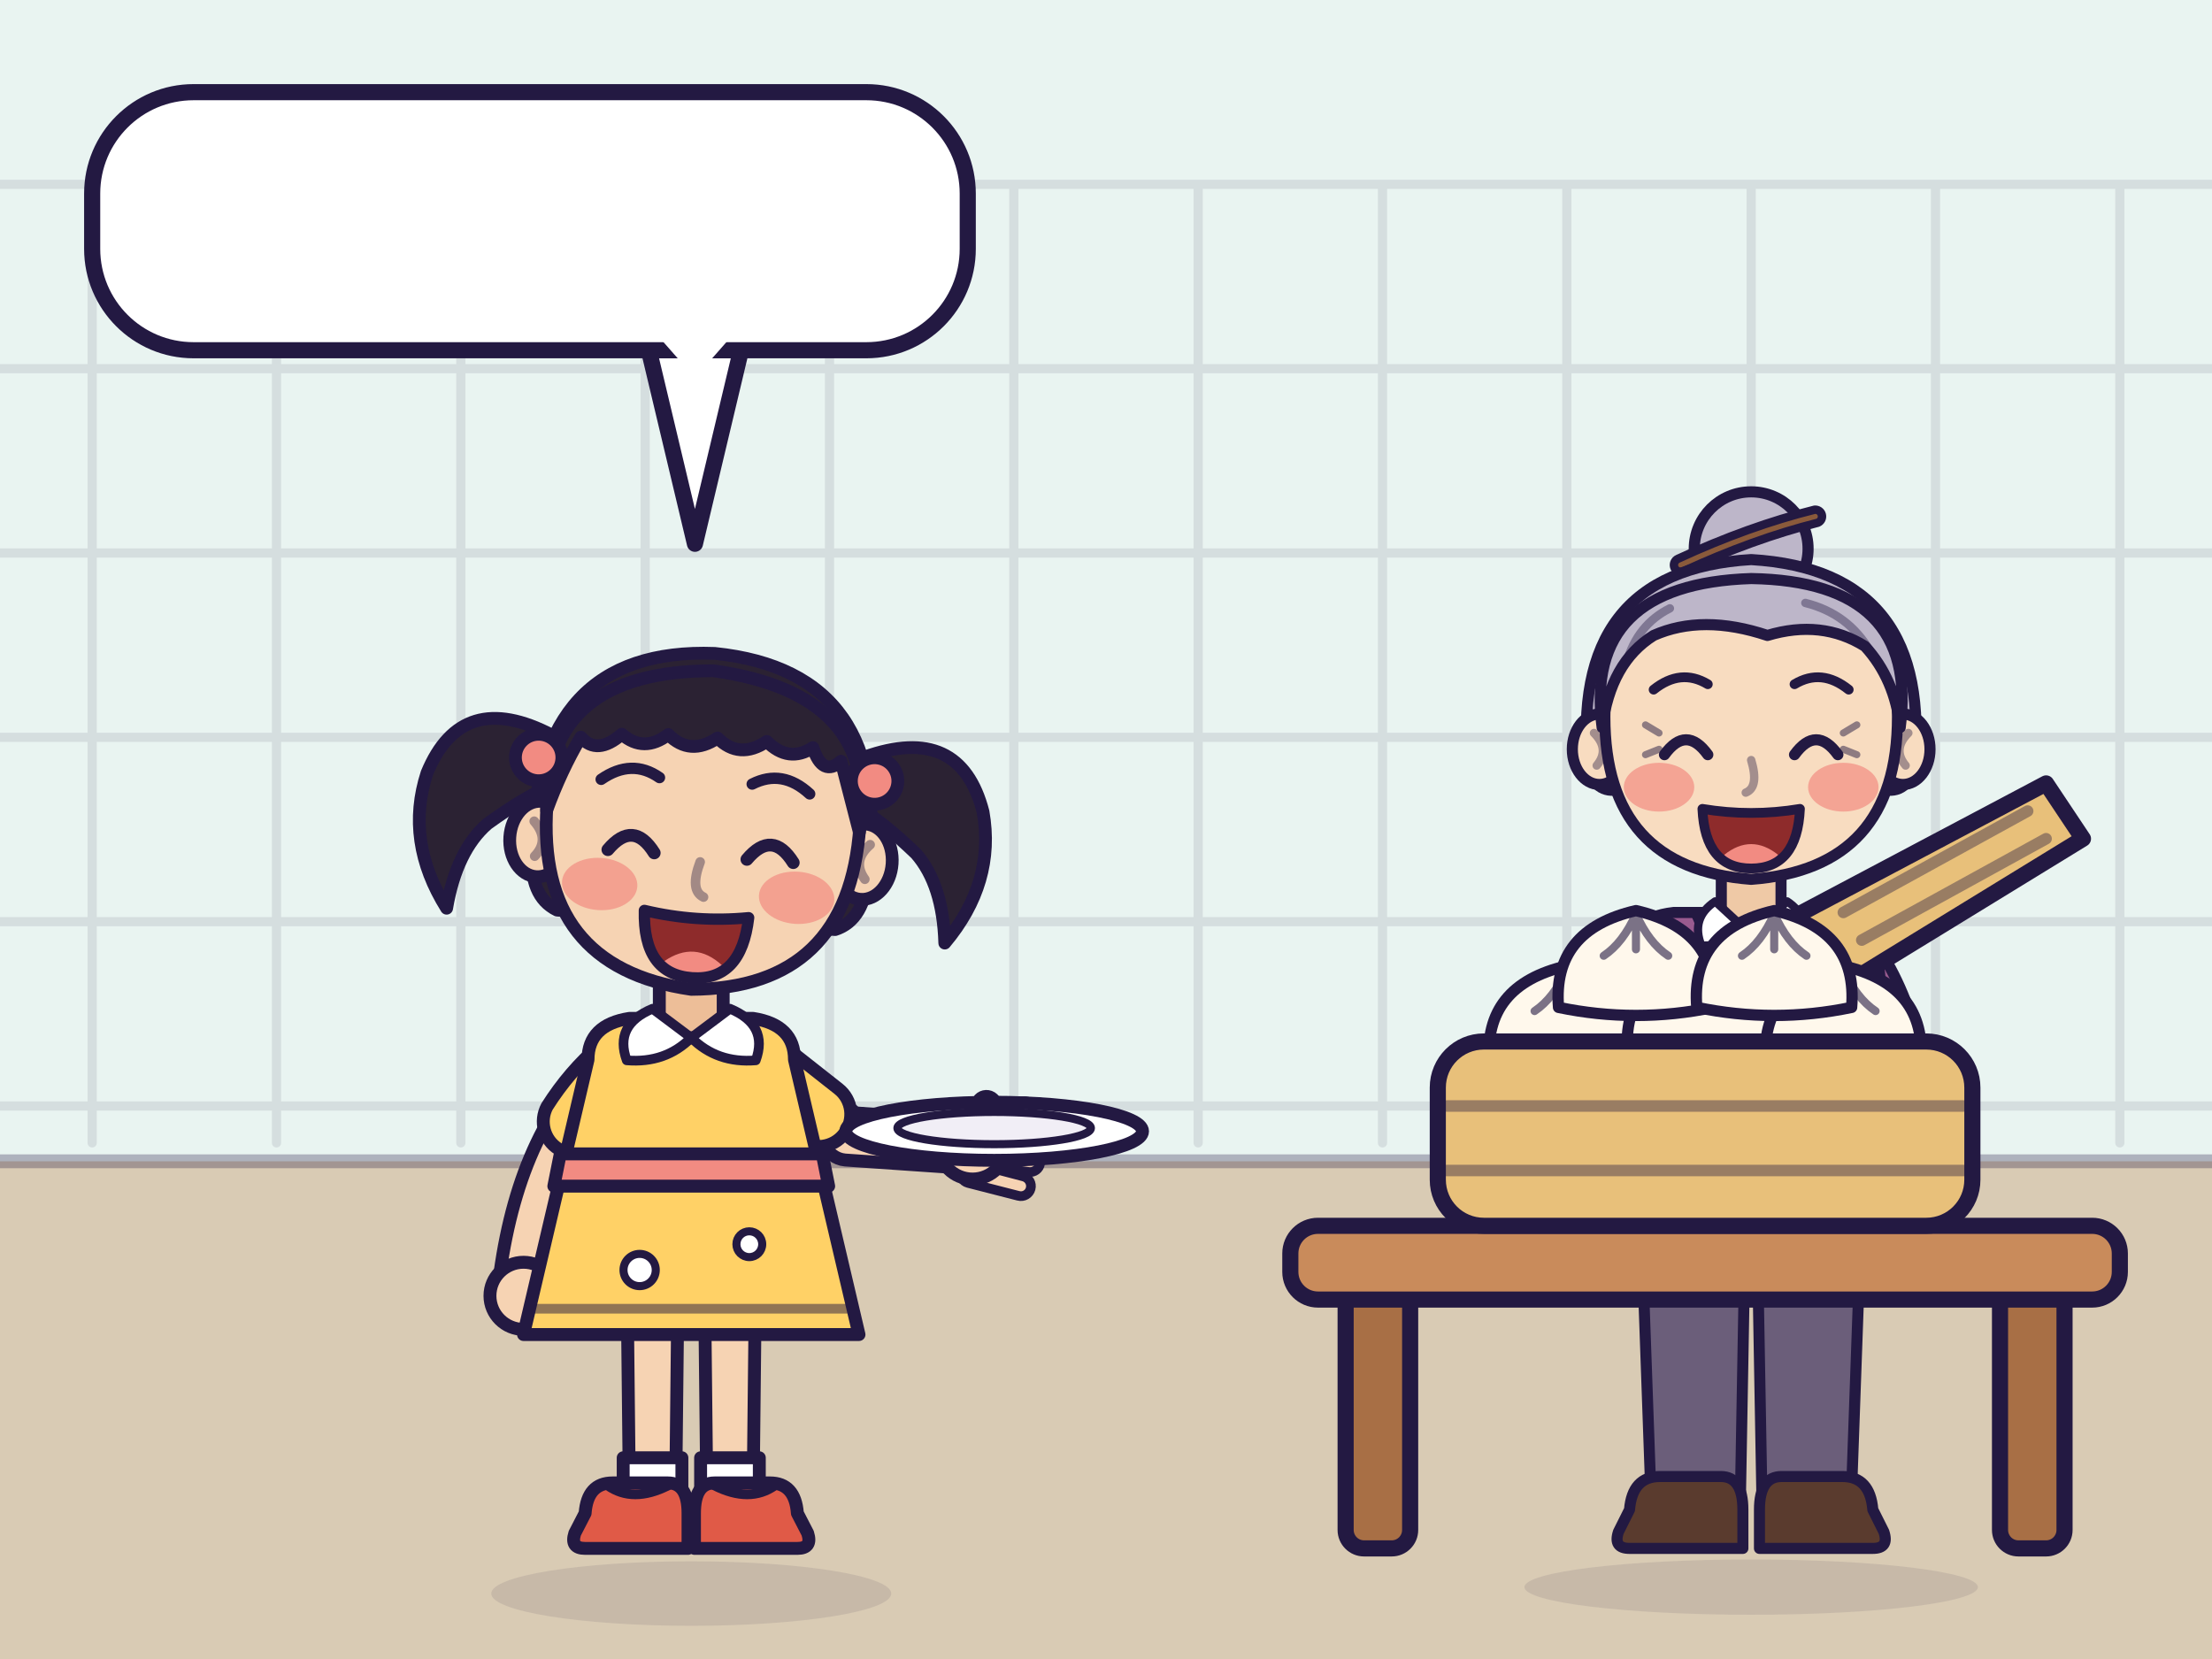
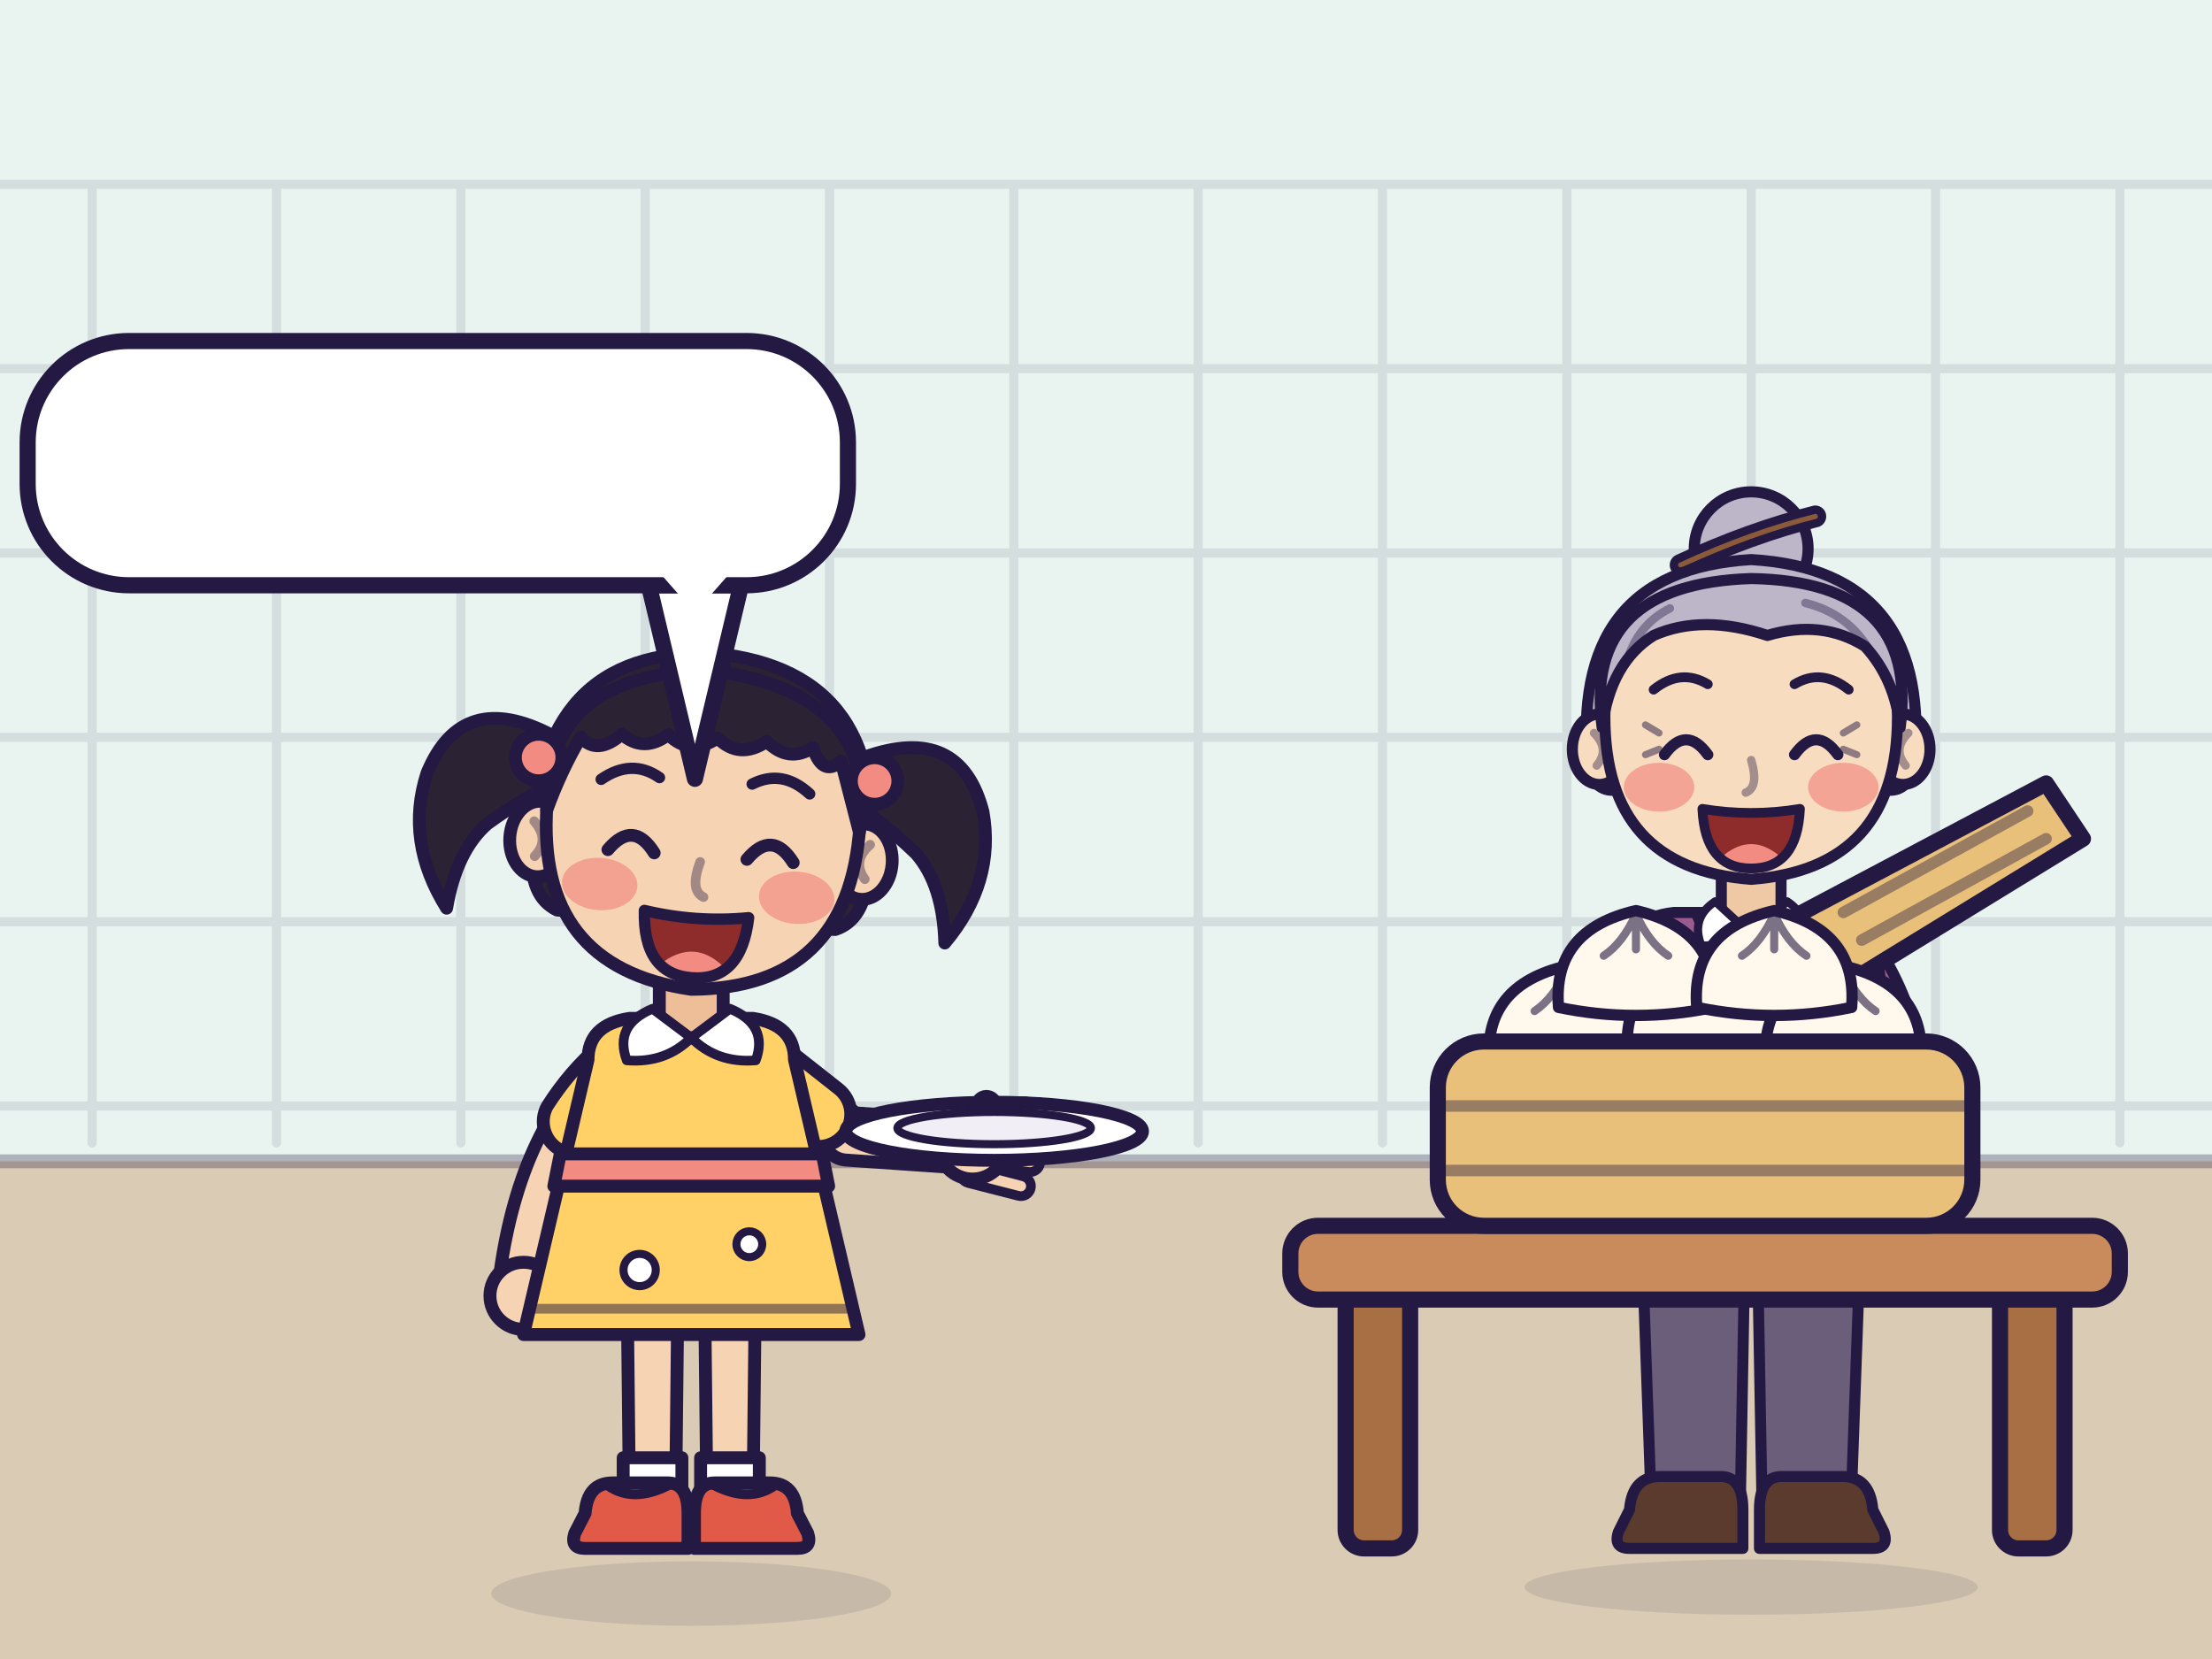
<svg xmlns="http://www.w3.org/2000/svg" viewBox="0 0 480 360" role="img" aria-label="Little Sister holds out her empty plate to Grandma, who has a steamer of buns: &quot;再来一个！&quot;">
  <g stroke="#231942" stroke-width="3.5" stroke-linejoin="round" stroke-linecap="round">
    <rect x="0" y="0" width="480" height="360" fill="#E9F4F1" stroke="none" />
    <path d="M20 40L20 248M60 40L60 248M100 40L100 248M140 40L140 248M180 40L180 248M220 40L220 248M260 40L260 248M300 40L300 248M340 40L340 248M380 40L380 248M420 40L420 248M460 40L460 248M0 40L480 40M0 80L480 80M0 120L480 120M0 160L480 160M0 200L480 200M0 240L480 240" fill="none" stroke-width="2" opacity="0.1" />
    <rect x="0" y="252" width="480" height="108" fill="#D9CBB4" stroke="none" />
    <path d="M0 252L480 252" fill="none" stroke-width="3" opacity="0.3" />
    <g transform="translate(150 336) scale(0.7 0.7)">
      <g class="char c-1 ch-meimei">
        <g transform="translate(-150 -432)">
          <ellipse class="shadow" cx="150" cy="446" rx="62" ry="10" fill="#231942" stroke="none" opacity="0.1" />
          <g class="figure" stroke="#231942" stroke-width="4" stroke-linejoin="round" stroke-linecap="round">
            <g class="legs">
              <path d="M129.9 329.7L146.1 329.7L145.1 422.6L130.9 422.6Z" fill="#F6D3B3" />
              <path d="M128.9 403.9L147.1 403.9L147.1 422.6L128.9 422.6Z" fill="#FFFFFF" />
              <path d="M153.9 329.7L170.1 329.7L169.1 422.6L154.9 422.6Z" fill="#F6D3B3" />
              <path d="M152.9 403.9L171.1 403.9L171.1 422.6L152.9 422.6Z" fill="#FFFFFF" />
              <path d="M149 421.1Q149 411.7 142.8 411.7L125.6 411.7Q117.8 411.7 117.1 421.1L113.9 427.3Q112.4 432 117.1 432L149 432Z" fill="#E05A47" />
              <path d="M124.1 412.5Q131.9 418 142.8 412.5" fill="none" stroke-width="3" />
              <path d="M151 421.1Q151 411.7 157.2 411.7L174.4 411.7Q182.2 411.7 182.9 421.1L186.1 427.3Q187.6 432 182.9 432L151 432Z" fill="#E05A47" />
              <path d="M175.9 412.5Q168.1 418 157.2 412.5" fill="none" stroke-width="3" />
            </g>
            <g transform="translate(150 333.7)">
              <g class="upper">
                <g transform="translate(-150 -333.7)">
                  <g transform="translate(172 283.7)">
                    <g class="arm-left act">
                      <g transform="translate(-172 -283.7)">
                        <path d="M167.5 289.5L193.7 310A7.4 7.4 0 0 0 197.7 311.6L229.6 313.8A7.4 7.4 0 0 0 230.7 299.1L201 297L176.5 277.9A7.4 7.4 0 0 0 167.5 289.5Z" fill="#F6D3B3" />
                        <path d="M165.8 291.6L183.3 305.3A10 10 0 0 0 195.6 289.5L178.2 275.8A10 10 0 0 0 165.8 291.6Z" fill="#FFD166" />
                        <path d="M238.2 301.3L253.7 299.6A3.1 3.1 0 0 0 253 293.4L237.5 295.1A3.1 3.1 0 0 0 238.2 301.3Z" fill="#F6D3B3" stroke-width="3" />
                        <path d="M237.4 307.2L255.6 307.3A3.1 3.1 0 0 0 255.6 301.1L237.4 300.9A3.1 3.1 0 0 0 237.4 307.2Z" fill="#F6D3B3" stroke-width="3" />
                        <path d="M236.6 312.9L254.6 315.3A3.1 3.1 0 0 0 255.5 309.1L237.4 306.7A3.1 3.1 0 0 0 236.6 312.9Z" fill="#F6D3B3" stroke-width="3" />
                        <path d="M235.8 318.7L251.4 322.7A3.1 3.1 0 0 0 253 316.7L237.4 312.6A3.1 3.1 0 0 0 235.8 318.7Z" fill="#F6D3B3" stroke-width="3" />
                        <path d="M237 308.5L244.4 296.6A3.4 3.4 0 0 0 238.6 293L231.2 304.9A3.4 3.4 0 0 0 237 308.5Z" fill="#F6D3B3" stroke-width="3" />
                        <circle class="hand" cx="237.2" cy="306.9" r="10.6" fill="#F6D3B3" />
                      </g>
                    </g>
                  </g>
                  <g transform="translate(128 283.7)">
                    <g class="arm-right">
                      <g transform="translate(-128 -283.7)">
                        <path d="M123.2 278.1Q97.1 300.4 90.7 346.7A7.4 7.4 0 0 0 105.3 348.7Q110.9 308 132.8 289.3A7.4 7.4 0 0 0 123.2 278.1Z" fill="#F6D3B3" />
                        <path d="M121.5 276.1Q112.2 284.1 105.3 295A10 10 0 0 0 122.2 305.6Q127.5 297.3 134.5 291.3A10 10 0 0 0 121.5 276.1Z" fill="#FFD166" />
                        <circle class="hand" cx="98" cy="353.7" r="10.4" fill="#F6D3B3" />
                      </g>
                    </g>
                  </g>
                  <g class="body">
                    <path d="M118 280.5Q118 269.7 130.8 267.7L169.2 267.7Q182 269.7 182 280.5L202 365.7L98 365.7Z" fill="#FFD166" />
                    <path d="M109.4 309.7L190.6 309.7L192.6 319.7L107.4 319.7Z" fill="#F28B82" />
                    <g class="neck">
                      <rect x="140.1" y="250.7" width="19.8" height="23" rx="6" fill="#EDBE98" />
                    </g>
                    <path d="M138 264.7Q126 269.7 130 280.7Q142 281.7 150 273.7Z" fill="#FFFFFF" stroke-width="3" />
                    <path d="M162 264.7Q174 269.7 170 280.7Q158 281.7 150 273.7Z" fill="#FFFFFF" stroke-width="3" />
                    <circle cx="134" cy="345.7" r="5" fill="#FFFFFF" stroke-width="2.5" />
                    <circle cx="168" cy="337.7" r="4" fill="#FFFFFF" stroke-width="2.5" />
                    <path d="M101.6 357.7L198.4 357.7" fill="none" stroke-width="3" opacity="0.5" />
                  </g>
                  <g transform="translate(150 258.7) rotate(4)">
                    <g class="head">
                      <g transform="translate(-150 -258.7)">
                        <g transform="translate(150 210.1) scale(0.9)" stroke-width="4.4">
                          <g class="hair-back">
                            <path d="M-54-30Q-86-44-96-14Q-102 10-86 32Q-84 12-74 2Q-62-8-54-12Z" fill="#2B2233" />
                            <path d="M54-30Q86-44 96-14Q102 10 86 32Q84 12 74 2Q62-8 54-12Z" fill="#2B2233" />
                            <path d="M-58 10Q-62-60 0-62Q62-60 58 10Q58 26 48 30L-48 30Q-58 26-58 10Z" fill="#2B2233" />
                          </g>
                          <g class="ears">
                            <ellipse cx="-56" cy="6" rx="10" ry="13" fill="#F6D3B3" />
                            <ellipse cx="56" cy="6" rx="10" ry="13" fill="#F6D3B3" />
                            <path d="M-58 0Q-52 6-57 12" fill="none" stroke-width="3.3" opacity="0.4" />
                            <path d="M58 0Q52 6 57 12" fill="none" stroke-width="3.3" opacity="0.4" />
                          </g>
                          <path class="face" d="M-54-6Q-54-52 0-52Q54-52 54-6Q54 50 0 54Q-54 50-54-6Z" fill="#F6D3B3" />
                          <g class="hair">
                            <path d="M-54-4Q-58-52 0-56Q58-52 54-4Q50-16 46-28Q40-22 36-32Q28-26 20-33Q11-26 3-33Q-6-26-14-33Q-22-26-30-32Q-38-24-44-30Q-50-18-54-4Z" fill="#2B2233" />
                            <circle cx="-58" cy="-22" r="8" fill="#F28B82" />
                            <circle cx="58" cy="-22" r="8" fill="#F28B82" />
                          </g>
                          <g class="cheeks">
                            <ellipse cx="-34" cy="20" rx="13" ry="9" fill="#F28B82" stroke="none" opacity="0.7" />
                            <ellipse cx="34" cy="20" rx="13" ry="9" fill="#F28B82" stroke="none" opacity="0.7" />
                          </g>
                          <g class="brows">
                            <path d="M-36-16Q-26-24-16-18M16-18Q26-24 36-16" fill="none" stroke-width="3.9" />
                          </g>
                          <g transform="translate(0 4)">
                            <g class="eyes">
                              <g transform="translate(0 -4)">
                                <path d="M-32 8Q-24-3-16 8M16 8Q24-3 32 8" fill="none" stroke-width="4.4" />
                              </g>
                            </g>
                          </g>
                          <g class="nose">
                            <path d="M0 10Q-3 20 2 22" fill="none" stroke-width="3.3" opacity="0.4" />
                          </g>
                          <g class="mouth">
                            <path d="M-18 28Q0 31 18 28Q17 50 0 50Q-17 50-18 28Z" fill="#8E2B2B" stroke="none" />
                            <path d="M-10 45Q0 37 10 45Q6 50 0 50Q-6 50-10 45Z" fill="#F28B82" stroke="none" />
                            <path d="M-18 28Q0 31 18 28Q17 50 0 50Q-17 50-18 28Z" fill="none" stroke-width="3.9" />
                          </g>
                        </g>
                      </g>
                    </g>
                  </g>
                  <g transform="translate(243.9 309.7) scale(1 1)">
                    <g class="prop p-plate">
                      <ellipse cx="0" cy="-7" rx="46" ry="9" fill="#FFFFFF" />
                      <ellipse cx="0" cy="-8" rx="30" ry="5" fill="#F1EEF6" stroke-width="2.5" />
                    </g>
                  </g>
                </g>
              </g>
            </g>
          </g>
        </g>
      </g>
    </g>
    <g transform="translate(380 336) scale(-0.6 0.6)">
      <g class="char c-2 ch-nainai">
        <g transform="translate(-150 -432)">
          <ellipse class="shadow" cx="150" cy="446" rx="82" ry="10" fill="#231942" stroke="none" opacity="0.1" />
          <g class="figure" stroke="#231942" stroke-width="4" stroke-linejoin="round" stroke-linecap="round">
            <g class="legs">
              <path d="M110 308L148 308L146 420L114 420Z" fill="#6B5E7A" />
              <path d="M190 308L152 308L154 420L186 420Z" fill="#6B5E7A" />
              <path d="M147 418Q147 406 139 406L117 406Q107 406 106 418L102 426Q100 432 106 432L147 432Z" fill="#5A3B2E" />
              <path d="M153 418Q153 406 161 406L183 406Q193 406 194 418L198 426Q200 432 194 432L153 432Z" fill="#5A3B2E" />
            </g>
            <g transform="translate(150 308)">
              <g class="upper">
                <g transform="translate(-150 -308)">
                  <g transform="translate(186 218)">
                    <g class="arm-left">
                      <g transform="translate(-186 -218)">
                        <path d="M177.9 223.9Q196.1 248.9 198 304.3A10 10 0 0 0 218 303.7Q215.9 242.1 194.1 212.1A10 10 0 0 0 177.9 223.9Z" fill="#9A5B8F" />
                        <path d="M195.6 289.2Q196.2 296.5 196.5 304.4A11.5 11.5 0 0 0 219.5 303.6Q219.2 295.1 218.5 287.3A11.5 11.5 0 0 0 195.6 289.2Z" fill="#86497B" />
                        <circle class="hand" cx="208" cy="310" r="13" fill="#F8DCC0" />
                      </g>
                    </g>
                  </g>
                  <g transform="translate(114 218)">
                    <g class="arm-right">
                      <g transform="translate(-114 -218)">
                        <path d="M105.9 212.1Q84.1 242.1 82 303.7A10 10 0 0 0 102 304.3Q103.9 248.9 122.1 223.9A10 10 0 0 0 105.9 212.1Z" fill="#9A5B8F" />
                        <path d="M81.5 287.3Q80.8 295.1 80.5 303.6A11.5 11.5 0 0 0 103.5 304.4Q103.8 296.5 104.4 289.2A11.5 11.5 0 0 0 81.5 287.3Z" fill="#86497B" />
                        <circle class="hand" cx="92" cy="310" r="13" fill="#F8DCC0" />
                      </g>
                    </g>
                  </g>
                  <g class="body">
                    <path d="M104 220Q104 204 122 202L178 202Q196 204 196 220L206 314L94 314Z" fill="#9A5B8F" />
                    <path d="M95.1 302L204.9 302L206 314L94 314Z" fill="#86497B" />
                    <path d="M130 202L170 202L150 248Z" fill="#FFF4E0" />
                    <g class="neck">
                      <rect x="139.2" y="182" width="21.6" height="26" rx="6" fill="#EFC9A6" />
                    </g>
                    <path d="M137 198Q128 204 132 214Q142 214 150 210Z" fill="#FFFFFF" stroke-width="3" />
                    <path d="M163 198Q172 204 168 214Q158 214 150 210Z" fill="#FFFFFF" stroke-width="3" />
                    <path d="M150 248L150 302" fill="none" stroke-width="3" />
                    <g class="buttons">
                      <circle cx="145" cy="260" r="3.5" fill="#F5E6C8" stroke-width="2.5" />
                      <circle cx="145" cy="280" r="3.5" fill="#F5E6C8" stroke-width="2.5" />
                    </g>
                    <path d="M112 274L134 274L134 294L112 294Z" fill="#9A5B8F" stroke-width="3" />
                    <path d="M166 274L188 274L188 294L166 294Z" fill="#9A5B8F" stroke-width="3" />
                  </g>
                  <g transform="translate(150 190)">
                    <g class="head">
                      <g transform="translate(-150 -190)">
                        <g transform="translate(150 137.1) scale(0.98)" stroke-width="4.1">
                          <g class="hair-back">
                            <circle cx="0" cy="-68" r="21" fill="#BDB6C9" />
                            <path d="M-24.6-77.6Q-0.8-71.6 25-59.7A2.5 2.5 0 0 0 27-64.3Q0.8-76.4-23.4-82.4A2.5 2.5 0 0 0-24.6-77.6Z" fill="#8A5A3B" stroke-width="3.1" />
                            <path d="M-60 14Q-68-60 0-64Q68-60 60 14Q56 24 46 20L-46 20Q-56 24-60 14Z" fill="#BDB6C9" />
                          </g>
                          <g class="ears">
                            <ellipse cx="-56" cy="6" rx="10" ry="13" fill="#F8DCC0" />
                            <ellipse cx="56" cy="6" rx="10" ry="13" fill="#F8DCC0" />
                            <path d="M-58 0Q-52 6-57 12" fill="none" stroke-width="3.1" opacity="0.4" />
                            <path d="M58 0Q52 6 57 12" fill="none" stroke-width="3.1" opacity="0.4" />
                          </g>
                          <path class="face" d="M-54-6Q-54-52 0-52Q54-52 54-6Q54 50 0 54Q-54 50-54-6Z" fill="#F8DCC0" />
                          <g class="hair">
                            <path d="M-55-2Q-62-56 0-57Q62-55 55-2Q52-26 36-36Q18-44-6-36Q-26-42-42-32Q-53-20-55-2Z" fill="#BDB6C9" />
                            <path d="M30-46Q42-40 46-26" fill="none" stroke-width="3.1" opacity="0.4" />
                            <path d="M-20-48Q-36-44-44-30" fill="none" stroke-width="3.1" opacity="0.4" />
                          </g>
                          <g class="cheeks">
                            <ellipse cx="-34" cy="20" rx="13" ry="9" fill="#F28B82" stroke="none" opacity="0.7" />
                            <ellipse cx="34" cy="20" rx="13" ry="9" fill="#F28B82" stroke="none" opacity="0.7" />
                          </g>
                          <g class="brows">
                            <path d="M-36-16Q-26-24-16-18M16-18Q26-24 36-16" fill="none" stroke-width="3.6" />
                          </g>
                          <g transform="translate(0 4)">
                            <g class="eyes">
                              <g transform="translate(0 -4)">
                                <path d="M-32 8Q-24-3-16 8M16 8Q24-3 32 8" fill="none" stroke-width="4.1" />
                              </g>
                            </g>
                          </g>
                          <g class="nose">
                            <path d="M0 10Q-3 20 2 22" fill="none" stroke-width="3.1" opacity="0.4" />
                          </g>
                          <g class="mouth">
                            <path d="M-18 28Q0 31 18 28Q17 50 0 50Q-17 50-18 28Z" fill="#8E2B2B" stroke="none" />
                            <path d="M-10 45Q0 37 10 45Q6 50 0 50Q-6 50-10 45Z" fill="#F28B82" stroke="none" />
                            <path d="M-18 28Q0 31 18 28Q17 50 0 50Q-17 50-18 28Z" fill="none" stroke-width="3.6" />
                          </g>
                          <g class="wrinkles">
                            <path d="M-39-3L-34 0M-39 8L-34 6M39-3L34 0M39 8L34 6" fill="none" stroke-width="2.6" opacity="0.5" />
                          </g>
                        </g>
                      </g>
                    </g>
                  </g>
                </g>
              </g>
            </g>
          </g>
        </g>
      </g>
    </g>
    <g transform="translate(370 336)">
      <g class="prop p-table">
        <rect x="-78" y="-58" width="14" height="58" rx="4" fill="#A86F45" />
        <rect x="64" y="-58" width="14" height="58" rx="4" fill="#A86F45" />
        <rect x="-90" y="-70" width="180" height="16" rx="6" fill="#C98B5B" />
      </g>
    </g>
    <g transform="translate(370 266)">
      <g class="prop p-steamer">
        <path d="M6-60L74-96L82-84L20-46Z" fill="#E8C07A" />
        <path d="M30-68L70-90M34-62L74-84" fill="none" stroke-width="2.5" opacity="0.4" />
        <g class="bun" transform="translate(-30 -34) scale(0.7)">
          <path d="M-24-2Q-26-26 0-32Q26-26 24-2Q0 3-24-2Z" fill="#FFF8EC" />
          <path d="M0-31Q-4-22-10-18M0-31Q4-22 10-18M0-31L0-20" fill="none" stroke-width="2.5" opacity="0.6" />
        </g>
        <g class="bun" transform="translate(0 -36) scale(0.7)">
          <path d="M-24-2Q-26-26 0-32Q26-26 24-2Q0 3-24-2Z" fill="#FFF8EC" />
          <path d="M0-31Q-4-22-10-18M0-31Q4-22 10-18M0-31L0-20" fill="none" stroke-width="2.5" opacity="0.6" />
        </g>
        <g class="bun" transform="translate(30 -34) scale(0.7)">
          <path d="M-24-2Q-26-26 0-32Q26-26 24-2Q0 3-24-2Z" fill="#FFF8EC" />
          <path d="M0-31Q-4-22-10-18M0-31Q4-22 10-18M0-31L0-20" fill="none" stroke-width="2.5" opacity="0.6" />
        </g>
        <g class="bun" transform="translate(-15 -46) scale(0.7)">
          <path d="M-24-2Q-26-26 0-32Q26-26 24-2Q0 3-24-2Z" fill="#FFF8EC" />
          <path d="M0-31Q-4-22-10-18M0-31Q4-22 10-18M0-31L0-20" fill="none" stroke-width="2.5" opacity="0.6" />
        </g>
        <g class="bun" transform="translate(15 -46) scale(0.7)">
          <path d="M-24-2Q-26-26 0-32Q26-26 24-2Q0 3-24-2Z" fill="#FFF8EC" />
          <path d="M0-31Q-4-22-10-18M0-31Q4-22 10-18M0-31L0-20" fill="none" stroke-width="2.5" opacity="0.6" />
        </g>
        <rect x="-58" y="-40" width="116" height="40" rx="10" fill="#E8C07A" />
        <path d="M-56-26L56-26M-56-12L56-12" fill="none" stroke-width="2.5" opacity="0.4" />
      </g>
    </g>
-     <g transform="translate(150.8 118)">
-       <g class="bubble b-1 has-text">
-         <g transform="translate(-150.8 -118)">
-           <path d="M140.8 76L150.8 118L160.8 76Z" fill="#FFFFFF" />
-           <rect x="20" y="20" width="190" height="56" rx="22" fill="#FFFFFF" />
-           <path d="M142 72L150.8 82L159.6 72Z" fill="#FFFFFF" stroke="none" />
+     <g transform="translate(150.8 169)">
+       <g class="bubble b-1 has-text line-0">
+         <g transform="translate(-150.8 -169)">
+           <path d="M140.8 127L150.8 169L160.8 127Z" fill="#FFFFFF" />
+           <rect x="6" y="74" width="178" height="53" rx="22" fill="#FFFFFF" />
+           <path d="M142 123L150.8 133L159.6 123Z" fill="#FFFFFF" stroke="none" />
        </g>
      </g>
    </g>
  </g>
</svg>
